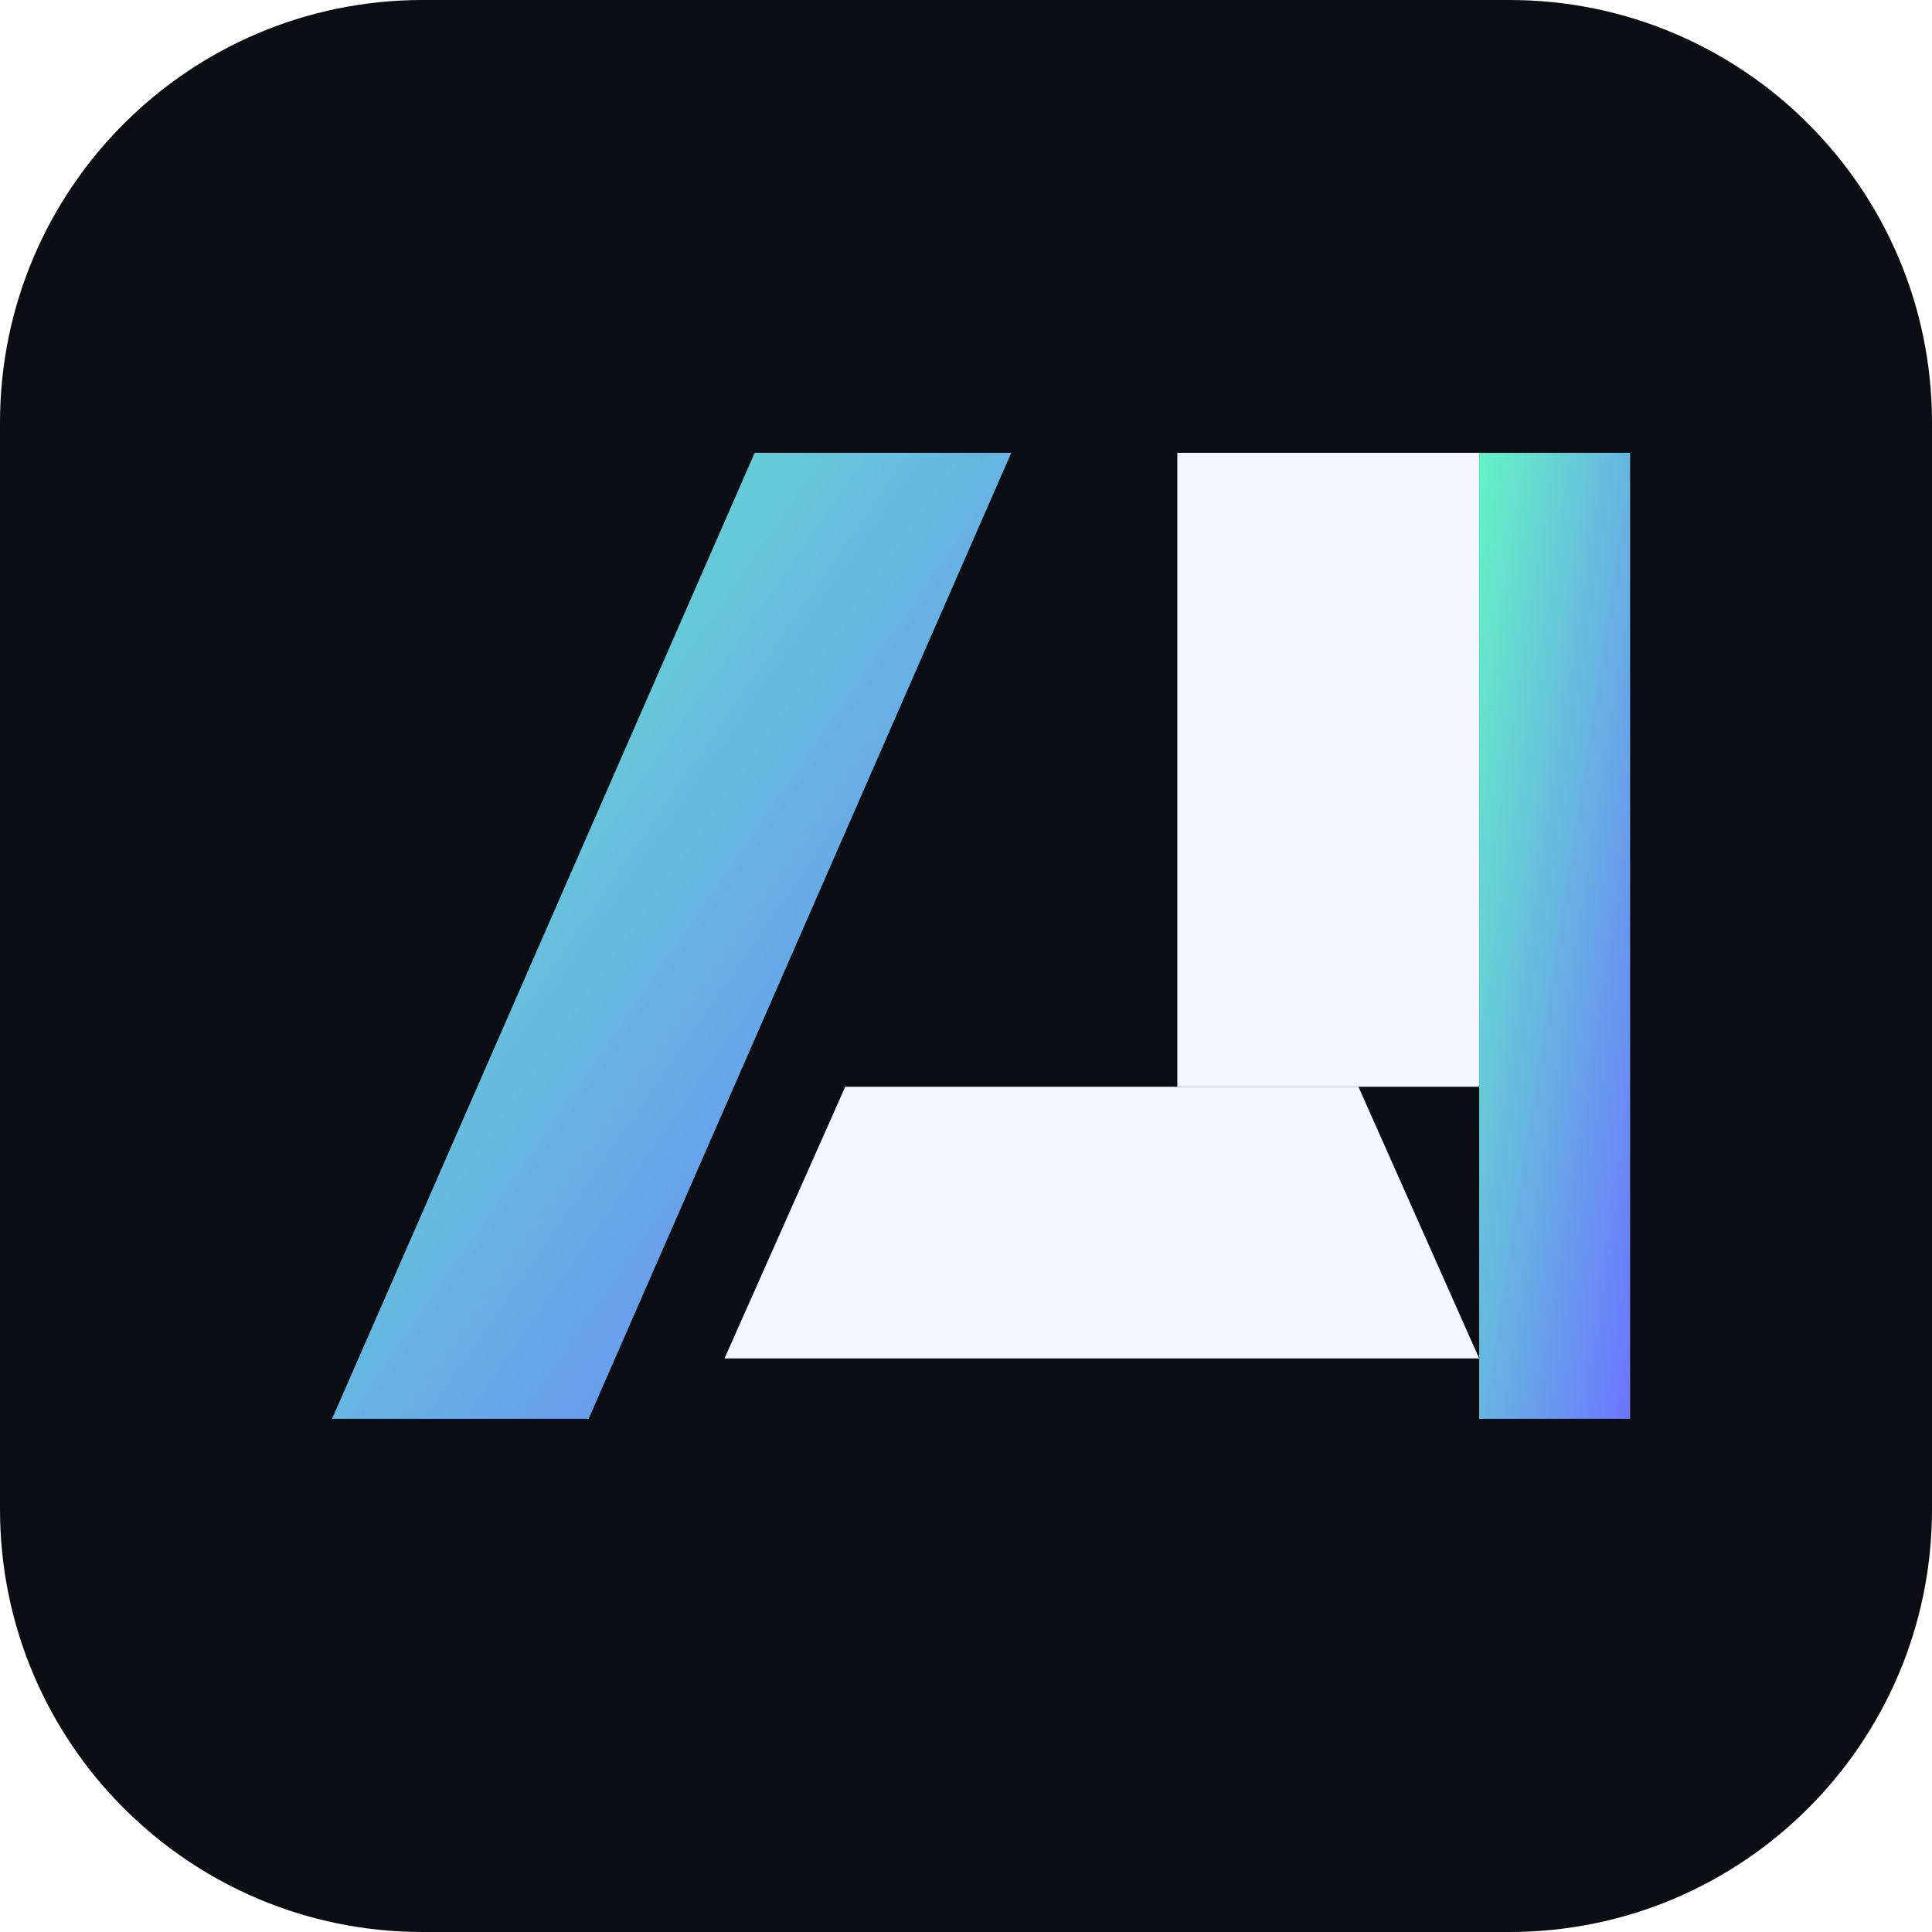
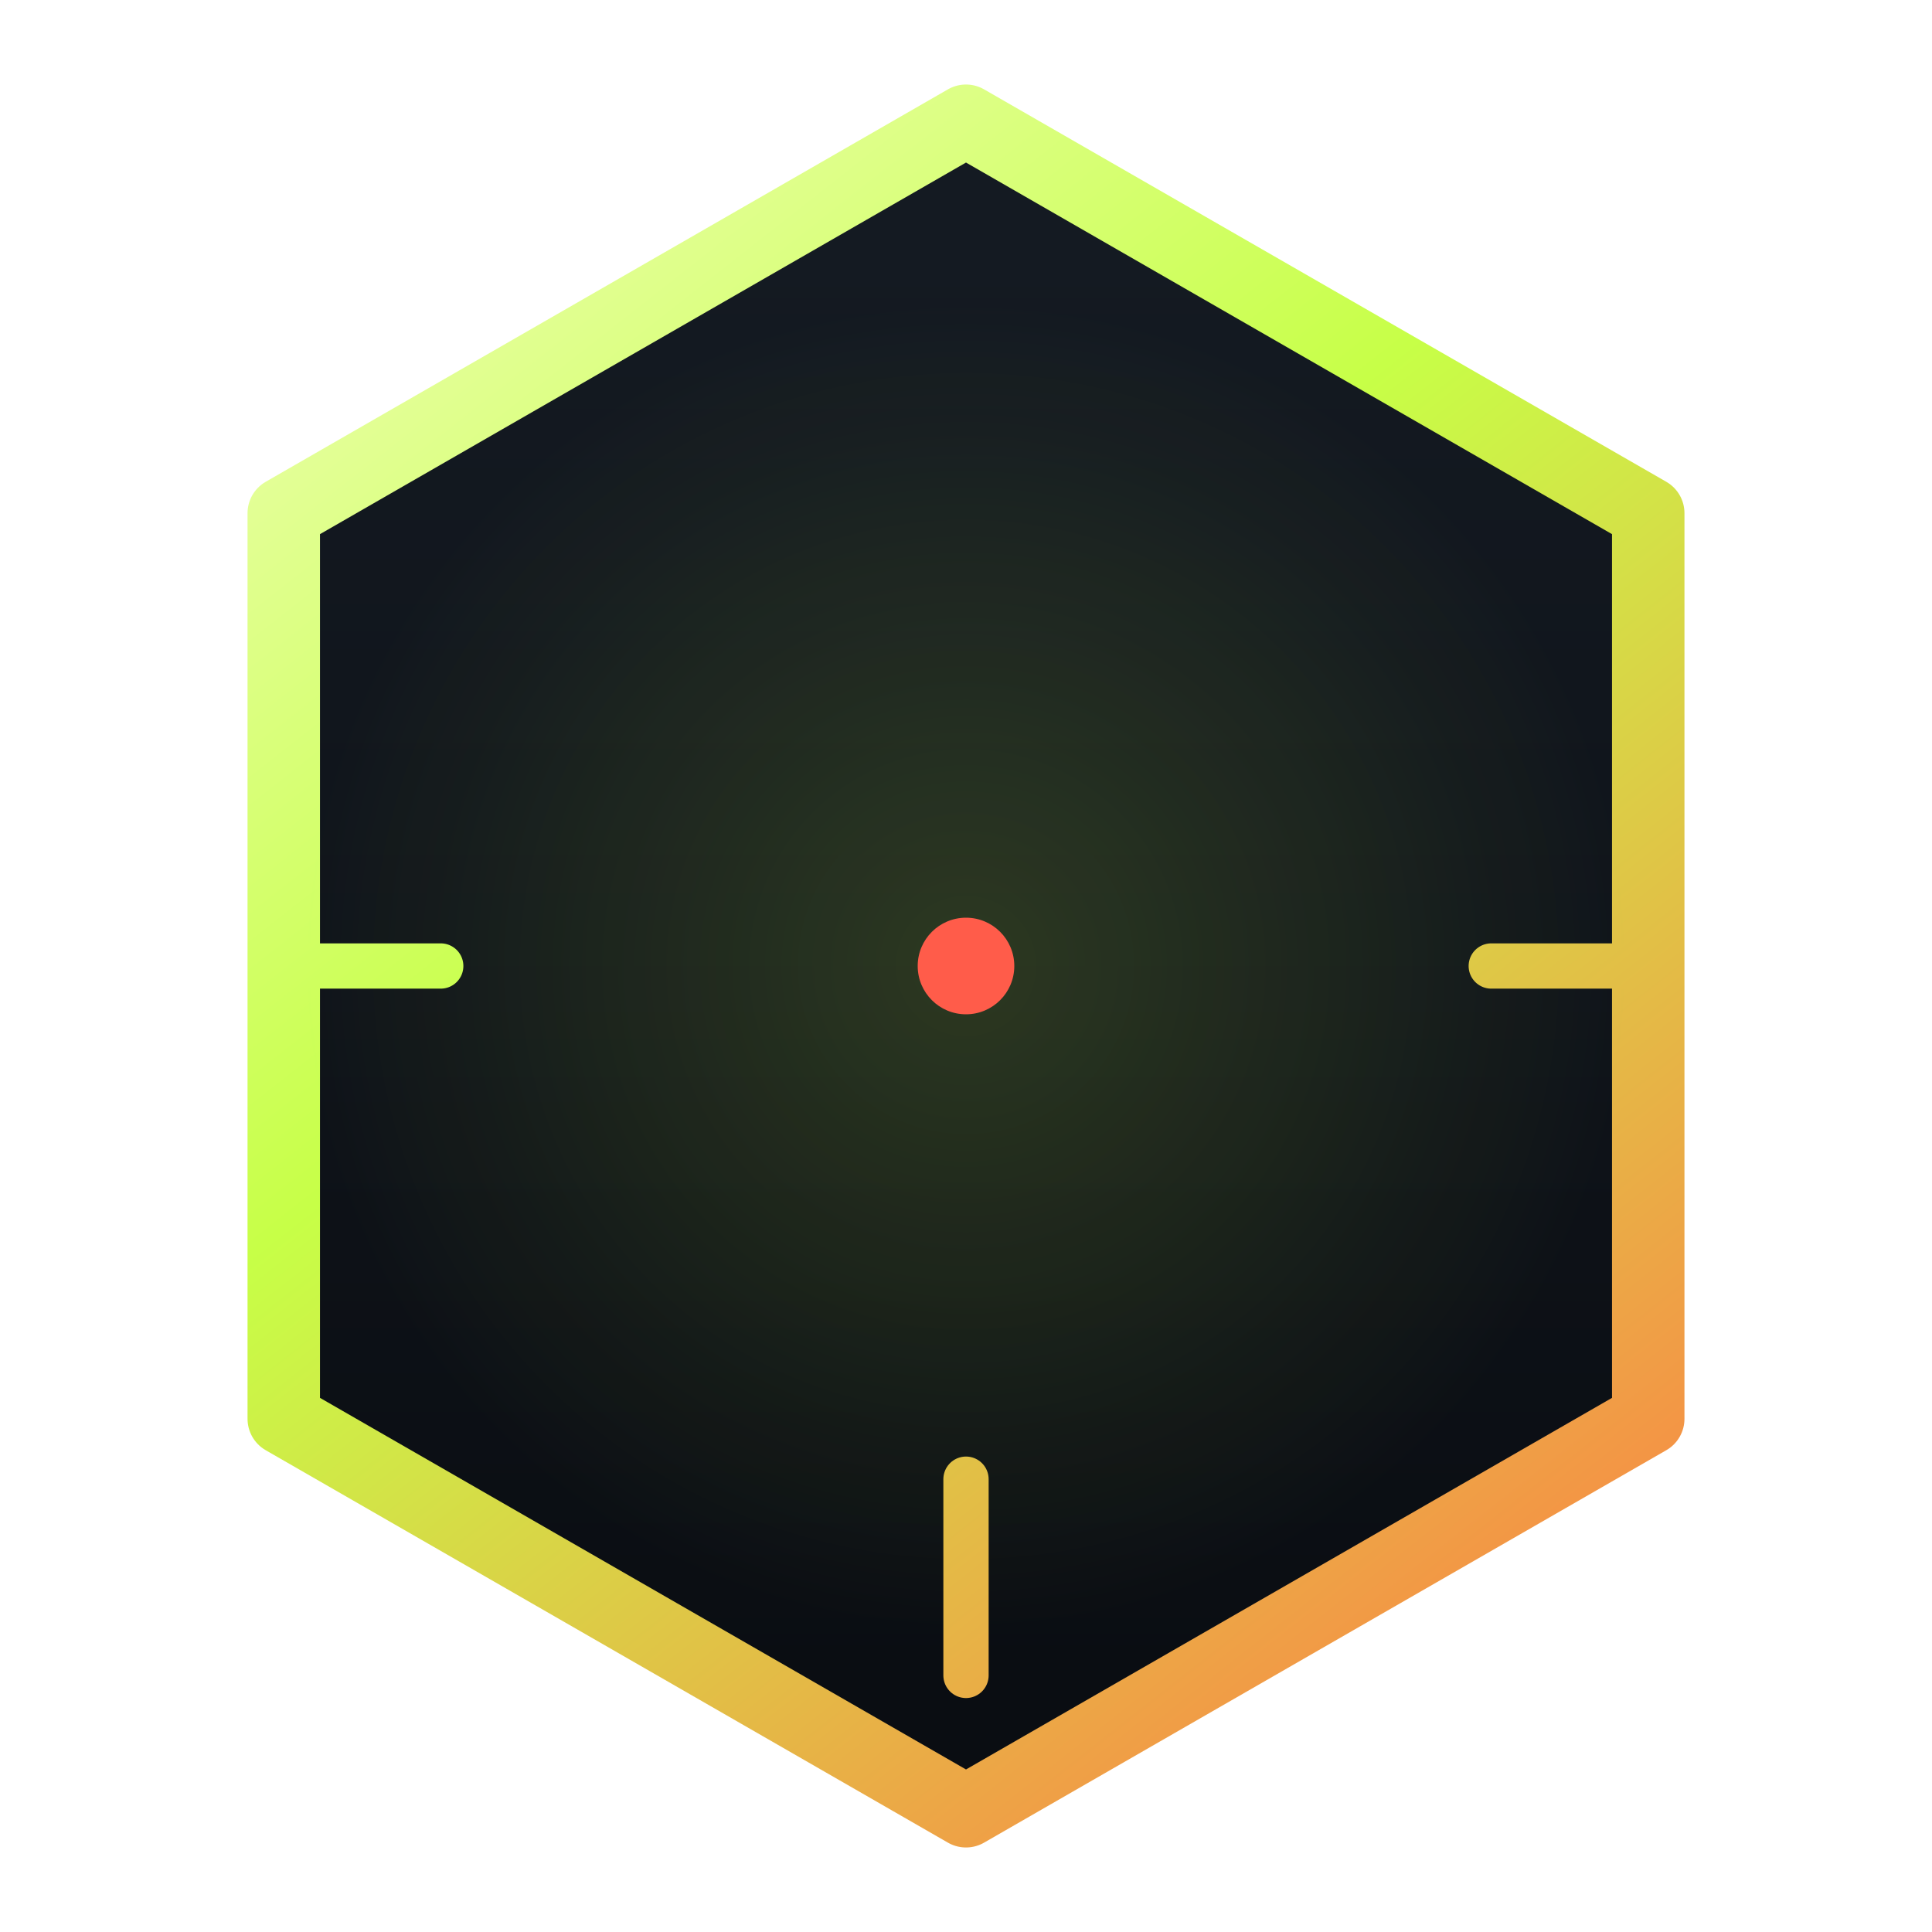
- <svg xmlns="http://www.w3.org/2000/svg" viewBox="0 0 128 128" role="img" aria-labelledby="title desc">
+ <svg xmlns="http://www.w3.org/2000/svg" viewBox="0 0 64 64" role="img" aria-labelledby="title desc">
  <defs>
-     <linearGradient id="g" x1="0" y1="0" x2="1" y2="1">
-       <stop offset="0" stop-color="#64f4c4" />
-       <stop offset="1" stop-color="#6b75ff" />
+     <linearGradient id="ring" x1="10" y1="4" x2="54" y2="60" gradientUnits="userSpaceOnUse">
+       <stop stop-color="#efffb8" />
+       <stop offset="0.4" stop-color="#c7ff47" />
+       <stop offset="1" stop-color="#ff7a45" />
    </linearGradient>
+     <linearGradient id="face" x1="32" y1="8" x2="32" y2="56" gradientUnits="userSpaceOnUse">
+       <stop stop-color="#141a22" />
+       <stop offset="1" stop-color="#0a0d12" />
+     </linearGradient>
+     <radialGradient id="glow" cx="0" cy="0" r="1" gradientUnits="userSpaceOnUse" gradientTransform="translate(32 32) scale(22)">
+       <stop stop-color="#c7ff47" stop-opacity="0.16" />
+       <stop offset="1" stop-color="#c7ff47" stop-opacity="0" />
+     </radialGradient>
  </defs>
-   <rect width="128" height="128" rx="28" fill="#0b0d12" />
-   <path d="M22 94 50 30h17L39 94H22Z" fill="url(#g)" />
-   <path d="M56 72h34l8 18H48l8-18Z" fill="#f3f6ff" />
-   <path d="M78 30h20v42H78V30Z" fill="#f3f6ff" />
-   <path d="M98 30h10v64H98V30Z" fill="url(#g)" />
+   <path d="M32 4 54.6 17v30L32 60 9.4 47V17L32 4Z" fill="url(#face)" stroke="url(#ring)" stroke-width="2.4" stroke-linejoin="round" />
+   <path d="M32 4 54.6 17v30L32 60 9.4 47V17L32 4Z" fill="url(#glow)" stroke="none" />
+   <path d="M32 55.5V49M9.4 32h5.2M54.6 32h-5.2" stroke="url(#ring)" stroke-width="1.5" stroke-linecap="round" />
+   <circle cx="32" cy="32" r="1.6" fill="#ff5c4a" />
</svg>
